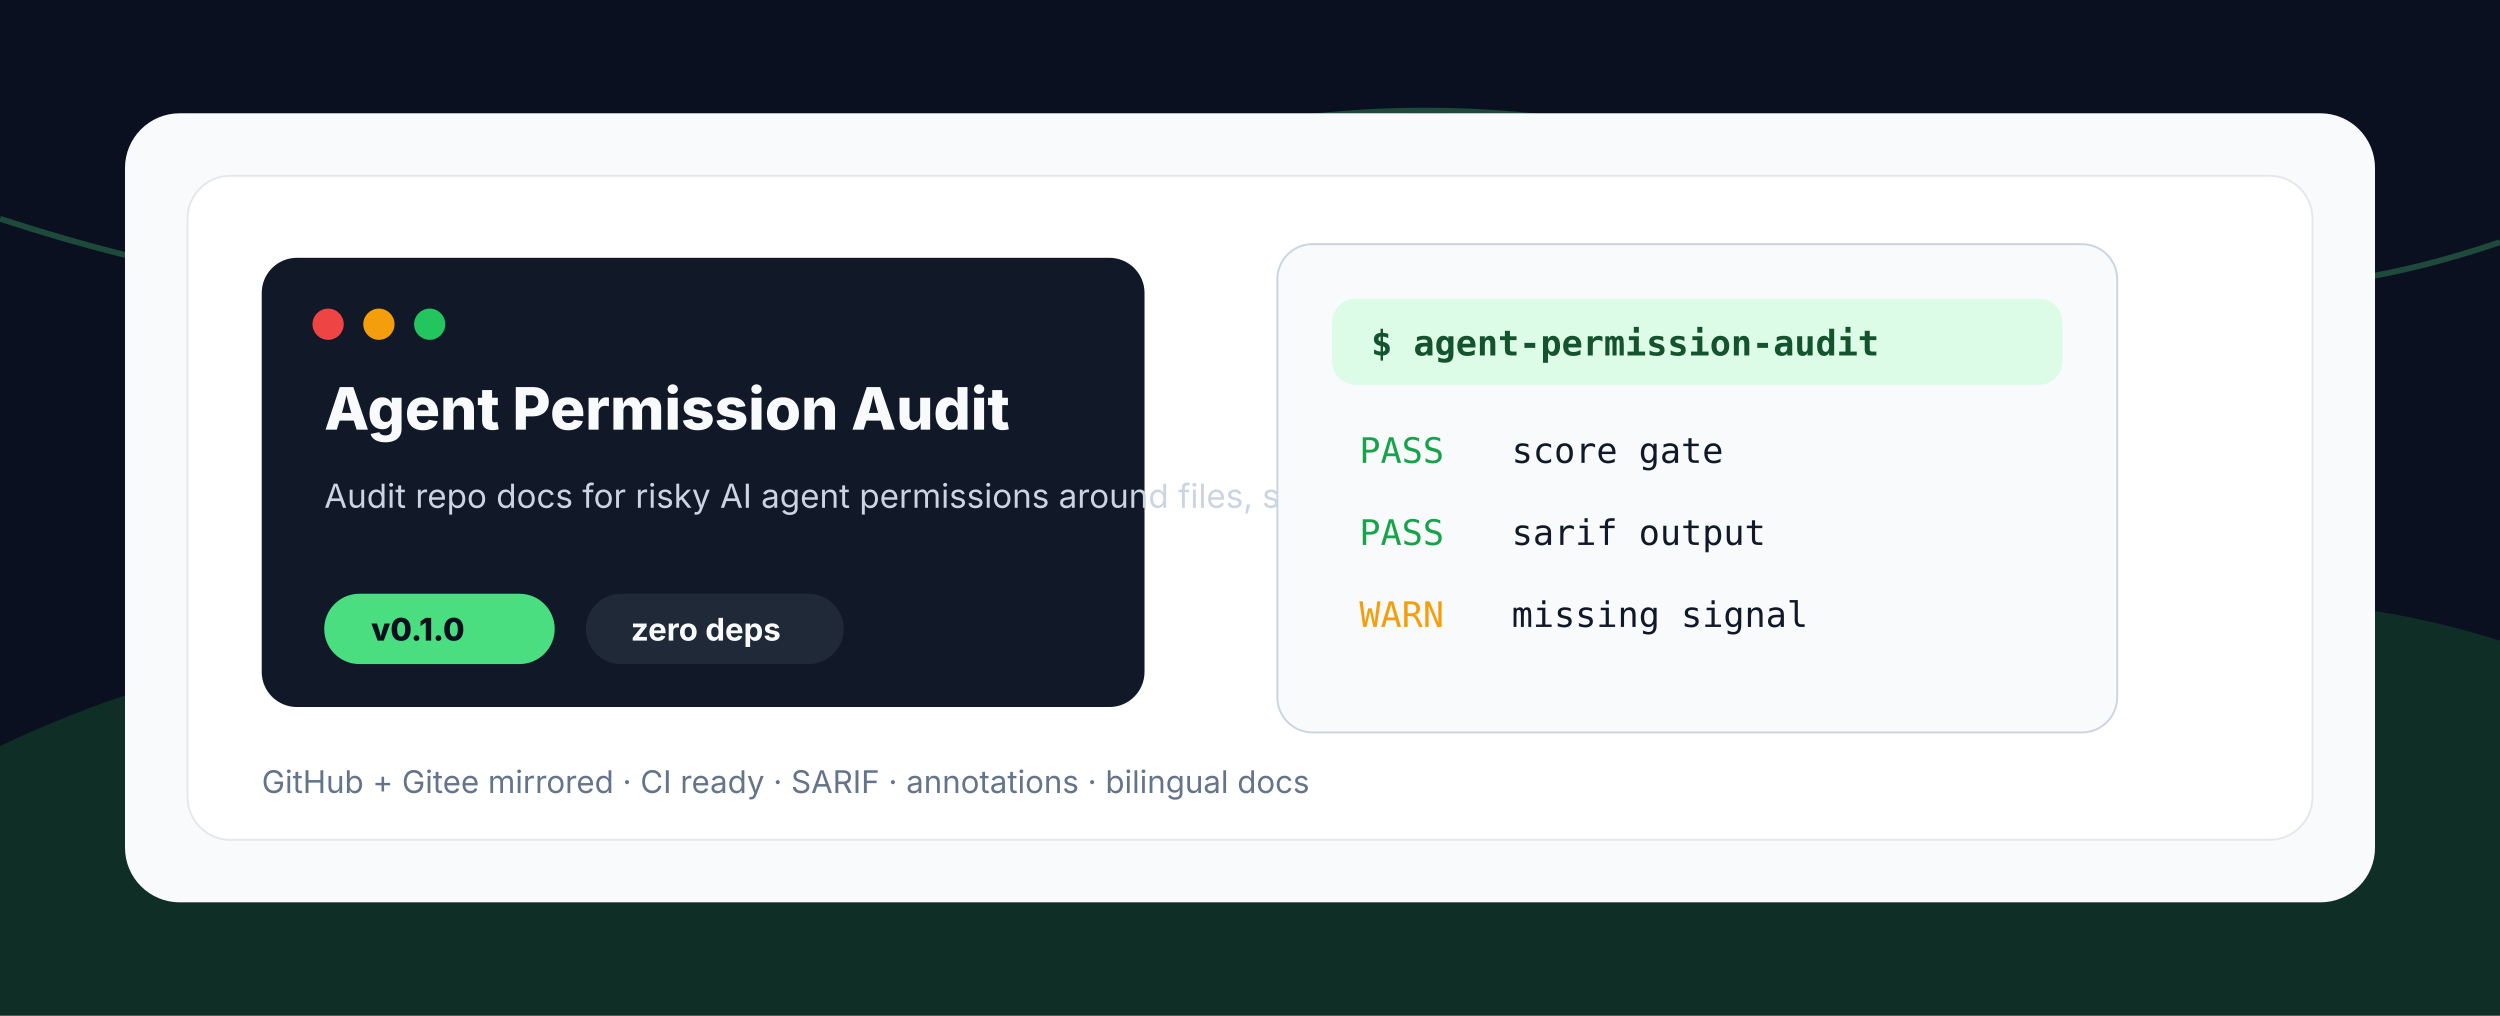
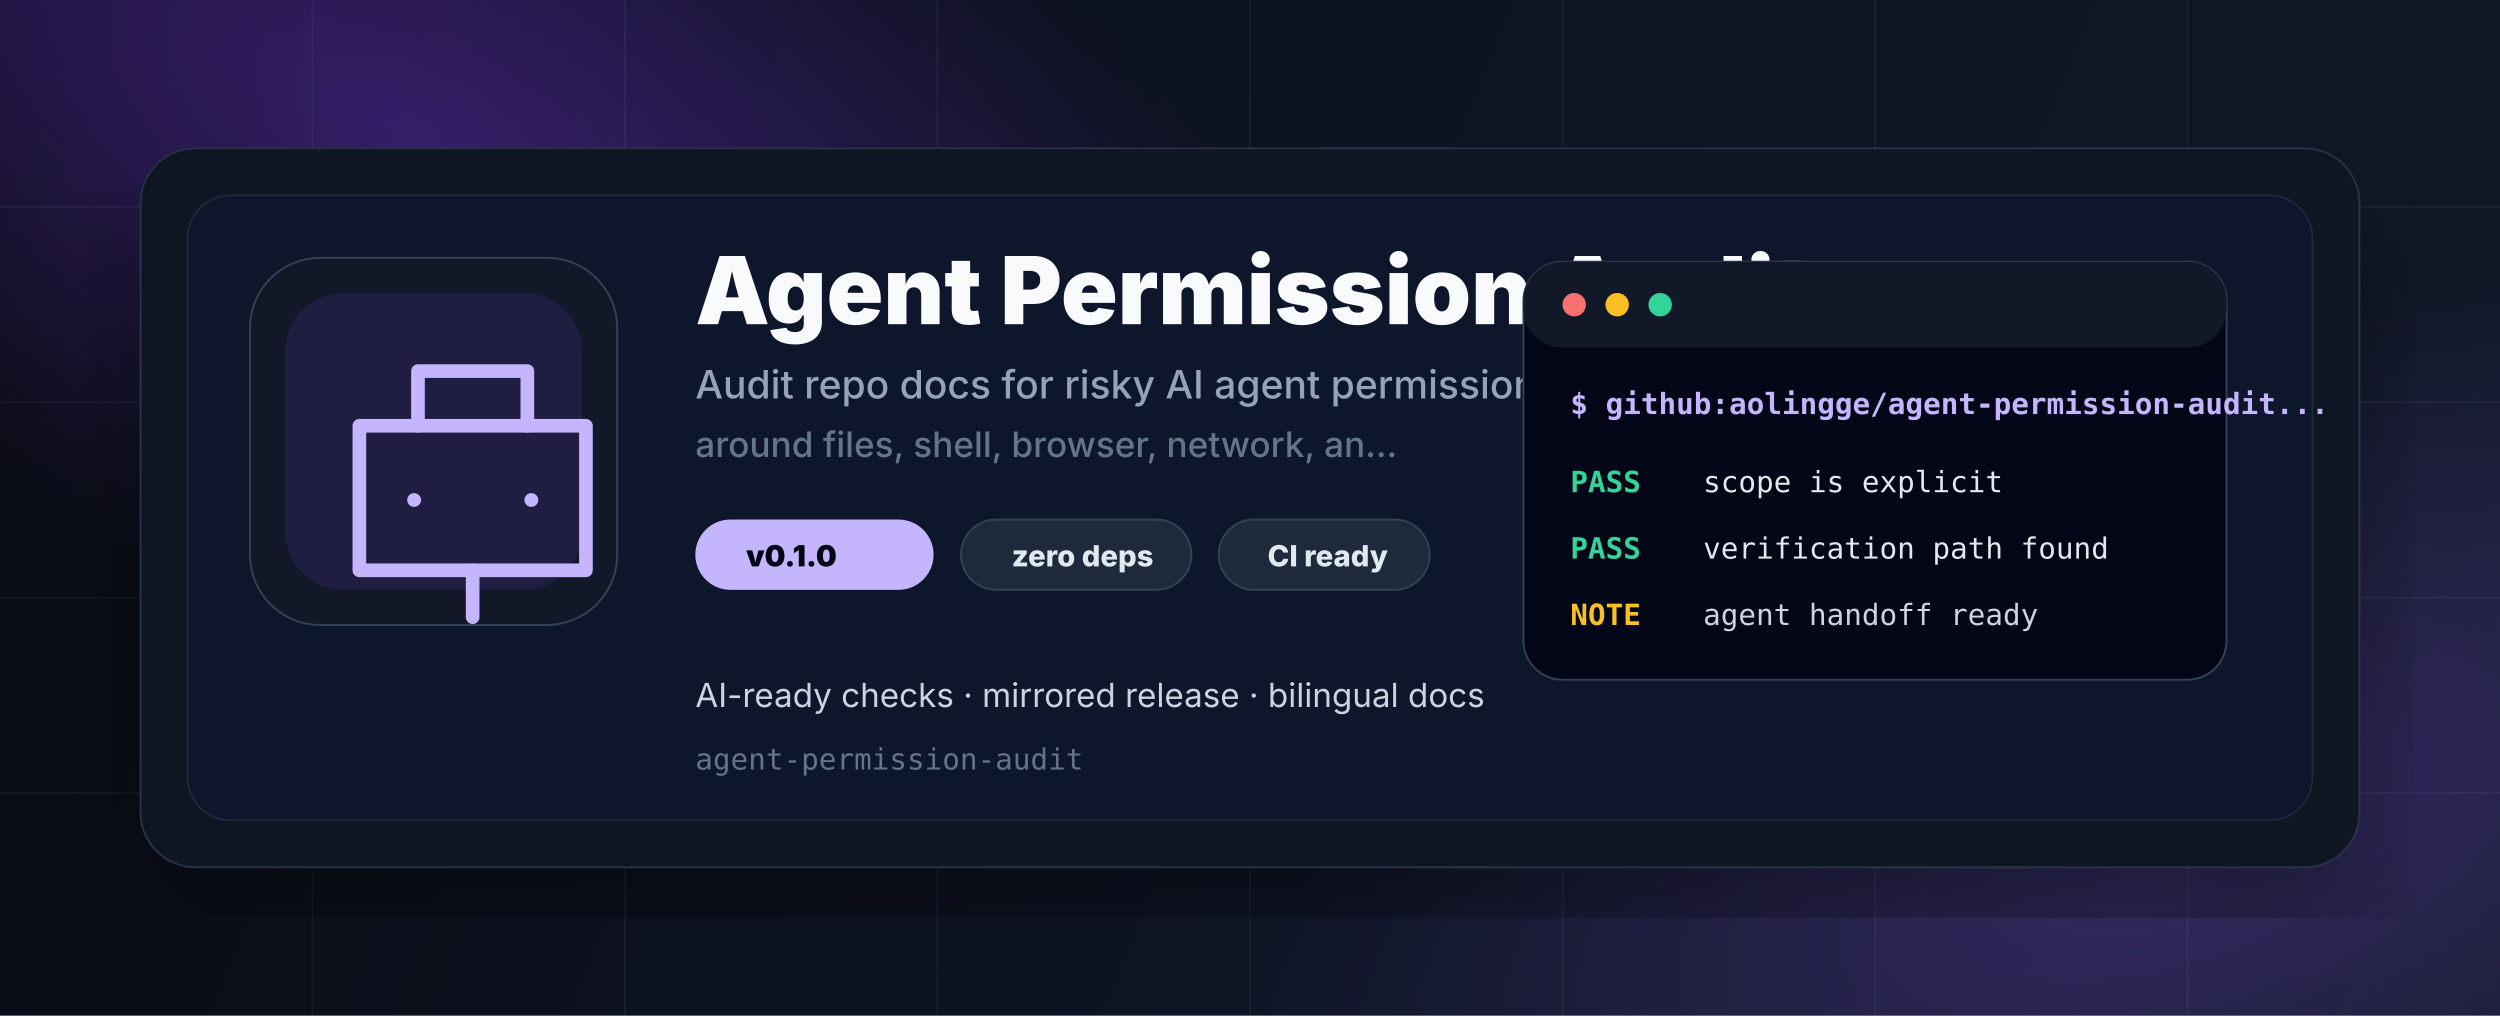
<svg xmlns="http://www.w3.org/2000/svg" width="1280" height="520" viewBox="0 0 1280 520" fill="none">
-   <rect width="1280" height="520" fill="#0B1020" />
-   <path d="M0 382C160 306 308 320 454 371C626 431 772 450 940 365C1062 303 1168 293 1280 328V520H0V382Z" fill="#14532D" opacity=".45" />
-   <path d="M0 112C174 169 323 166 506 100C674 39 808 43 970 108C1088 155 1174 160 1280 124" stroke="#4ADE80" stroke-width="3" opacity=".28" />
-   <rect x="64" y="58" width="1152" height="404" rx="28" fill="#F8FAFC" />
-   <rect x="96" y="90" width="1088" height="340" rx="22" fill="#FFFFFF" stroke="#E5E7EB" />
-   <rect x="134" y="132" width="452" height="230" rx="18" fill="#111827" />
-   <circle cx="168" cy="166" r="8" fill="#EF4444" />
-   <circle cx="194" cy="166" r="8" fill="#F59E0B" />
-   <circle cx="220" cy="166" r="8" fill="#22C55E" />
-   <text x="166" y="220" fill="#F8FAFC" font-family="Inter,Segoe UI,Arial,sans-serif" font-size="30" font-weight="800">Agent Permission Audit</text>
-   <text x="166" y="260" fill="#CBD5E1" font-family="Inter,Segoe UI,Arial,sans-serif" font-size="17">Audit repo docs for risky AI agent permissions around files, shell, browser, network, and...</text>
-   <rect x="166" y="304" width="118" height="36" rx="18" fill="#4ADE80" />
-   <text x="190" y="328" fill="#0B1020" font-family="Inter,Segoe UI,Arial,sans-serif" font-size="16" font-weight="800">v0.1.0</text>
-   <rect x="300" y="304" width="132" height="36" rx="18" fill="#1F2937" />
-   <text x="323" y="328" fill="#F8FAFC" font-family="Inter,Segoe UI,Arial,sans-serif" font-size="16" font-weight="700">zero deps</text>
-   <g transform="translate(654 125)">
-     <rect width="430" height="250" rx="18" fill="#F8FAFC" stroke="#CBD5E1" />
-     <rect x="28" y="28" width="374" height="44" rx="12" fill="#DCFCE7" />
-     <text x="48" y="57" fill="#14532D" font-family="JetBrains Mono,Consolas,monospace" font-size="18" font-weight="700">$ agent-permission-audit</text>
-     <text x="42" y="112" fill="#16A34A" font-family="JetBrains Mono,Consolas,monospace" font-size="18">PASS</text>
-     <text x="120" y="112" fill="#111827" font-family="JetBrains Mono,Consolas,monospace" font-size="18">score gate</text>
-     <text x="42" y="154" fill="#16A34A" font-family="JetBrains Mono,Consolas,monospace" font-size="18">PASS</text>
-     <text x="120" y="154" fill="#111827" font-family="JetBrains Mono,Consolas,monospace" font-size="18">sarif output</text>
-     <text x="42" y="196" fill="#F59E0B" font-family="JetBrains Mono,Consolas,monospace" font-size="18">WARN</text>
-     <text x="120" y="196" fill="#111827" font-family="JetBrains Mono,Consolas,monospace" font-size="18">missing signal</text>
+   <defs>
+     <linearGradient id="bg" x1="0" y1="0" x2="1280" y2="520" gradientUnits="userSpaceOnUse">
+       <stop stop-color="#080B12" />
+       <stop offset=".55" stop-color="#0E1424" />
+       <stop offset="1" stop-color="#111827" />
+     </linearGradient>
+     <radialGradient id="glowA" cx="0" cy="0" r="1" gradientUnits="userSpaceOnUse" gradientTransform="translate(210 70) rotate(28) scale(560 260)">
+       <stop stop-color="#7C3AED" stop-opacity=".38" />
+       <stop offset="1" stop-color="#7C3AED" stop-opacity="0" />
+     </radialGradient>
+     <radialGradient id="glowB" cx="0" cy="0" r="1" gradientUnits="userSpaceOnUse" gradientTransform="translate(1120 430) rotate(160) scale(520 250)">
+       <stop stop-color="#8B5CF6" stop-opacity=".28" />
+       <stop offset="1" stop-color="#8B5CF6" stop-opacity="0" />
+     </radialGradient>
+     <filter id="shadow" x="44" y="66" width="1192" height="404" filterUnits="userSpaceOnUse" color-interpolation-filters="sRGB">
+       <feDropShadow dx="0" dy="30" stdDeviation="34" flood-color="#000000" flood-opacity=".38" />
+     </filter>
+   </defs>
+   <rect width="1280" height="520" fill="url(#bg)" />
+   <rect width="1280" height="520" fill="url(#glowA)" />
+   <rect width="1280" height="520" fill="url(#glowB)" />
+   <path d="M0 106h1280M0 206h1280M0 306h1280M0 406h1280M160 0v520M320 0v520M480 0v520M640 0v520M800 0v520M960 0v520M1120 0v520" stroke="#94A3B8" stroke-opacity=".08" />
+   <path d="M94 390C256 298 438 286 610 352C782 418 942 396 1186 260" stroke="#C4B5FD" stroke-width="2" stroke-opacity=".22" />
+   <g filter="url(#shadow)">
+     <rect x="72" y="76" width="1136" height="368" rx="28" fill="#0B1220" stroke="#263244" />
+     <rect x="96" y="100" width="1088" height="320" rx="22" fill="#0F172A" stroke="#1E293B" />
  </g>
-   <text x="134" y="406" fill="#64748B" font-family="Inter,Segoe UI,Arial,sans-serif" font-size="16">GitHub + Gitee mirrored · CI ready · SARIF · annotations · bilingual docs</text>
+   <g transform="translate(128 132)">
+     <rect width="188" height="188" rx="36" fill="#111827" stroke="#334155" />
+     <rect x="18" y="18" width="152" height="152" rx="30" fill="#7C3AED" opacity=".14" />
+     <path d="M56 86h116v74H56V86Z" stroke="#C4B5FD" stroke-width="7" stroke-linecap="round" stroke-linejoin="round" />
+     <path d="M86 86V58h56v28M84 124h.1M144 124h.1M114 160v24" stroke="#C4B5FD" stroke-width="7" stroke-linecap="round" stroke-linejoin="round" />
+   </g>
+   <g transform="translate(356 128)">
+     <text x="0" y="38" fill="#F8FAFC" font-family="Inter,Segoe UI,Arial,sans-serif" font-size="48" font-weight="850">Agent Permission Audit</text>
+     <text x="0" y="76" fill="#94A3B8" font-family="Inter,Segoe UI,Arial,sans-serif" font-size="20" font-weight="500">Audit repo docs for risky AI agent permissions</text>
+     <text x="0" y="106" fill="#64748B" font-family="Inter,Segoe UI,Arial,sans-serif" font-size="18" font-weight="500">around files, shell, browser, network, an...</text>
+     <g transform="translate(0 138)">
+       <rect width="122" height="36" rx="18" fill="#C4B5FD" />
+       <text x="26" y="24" fill="#020617" font-family="Inter,Segoe UI,Arial,sans-serif" font-size="15" font-weight="850">v0.1.0</text>
+       <rect x="136" width="118" height="36" rx="18" fill="#1E293B" stroke="#334155" />
+       <text x="162" y="24" fill="#E2E8F0" font-family="Inter,Segoe UI,Arial,sans-serif" font-size="15" font-weight="760">zero deps</text>
+       <rect x="268" width="108" height="36" rx="18" fill="#1E293B" stroke="#334155" />
+       <text x="293" y="24" fill="#E2E8F0" font-family="Inter,Segoe UI,Arial,sans-serif" font-size="15" font-weight="760">CI ready</text>
+     </g>
+     <text x="0" y="234" fill="#CBD5E1" font-family="Inter,Segoe UI,Arial,sans-serif" font-size="17">AI-ready checks · mirrored release · bilingual docs</text>
+     <text x="0" y="266" fill="#64748B" font-family="JetBrains Mono,Consolas,monospace" font-size="15">agent-permission-audit</text>
+   </g>
+   <g transform="translate(780 134)">
+     <rect width="360" height="214" rx="20" fill="#020617" stroke="#334155" />
+     <rect x="0" y="0" width="360" height="44" rx="20" fill="#111827" />
+     <circle cx="26" cy="22" r="6" fill="#F87171" />
+     <circle cx="48" cy="22" r="6" fill="#FBBF24" />
+     <circle cx="70" cy="22" r="6" fill="#34D399" />
+     <text x="24" y="78" fill="#C4B5FD" font-family="JetBrains Mono,Consolas,monospace" font-size="15" font-weight="700">$ github:aolingge/agent-permission-audit...</text>
+     <text x="24" y="118" fill="#34D399" font-family="JetBrains Mono,Consolas,monospace" font-size="15" font-weight="700">PASS</text>
+     <text x="92" y="118" fill="#E5E7EB" font-family="JetBrains Mono,Consolas,monospace" font-size="15">scope is explicit</text>
+     <text x="24" y="152" fill="#34D399" font-family="JetBrains Mono,Consolas,monospace" font-size="15" font-weight="700">PASS</text>
+     <text x="92" y="152" fill="#E5E7EB" font-family="JetBrains Mono,Consolas,monospace" font-size="15">verification path found</text>
+     <text x="24" y="186" fill="#FBBF24" font-family="JetBrains Mono,Consolas,monospace" font-size="15" font-weight="700">NOTE</text>
+     <text x="92" y="186" fill="#CBD5E1" font-family="JetBrains Mono,Consolas,monospace" font-size="15">agent handoff ready</text>
+   </g>
</svg>
